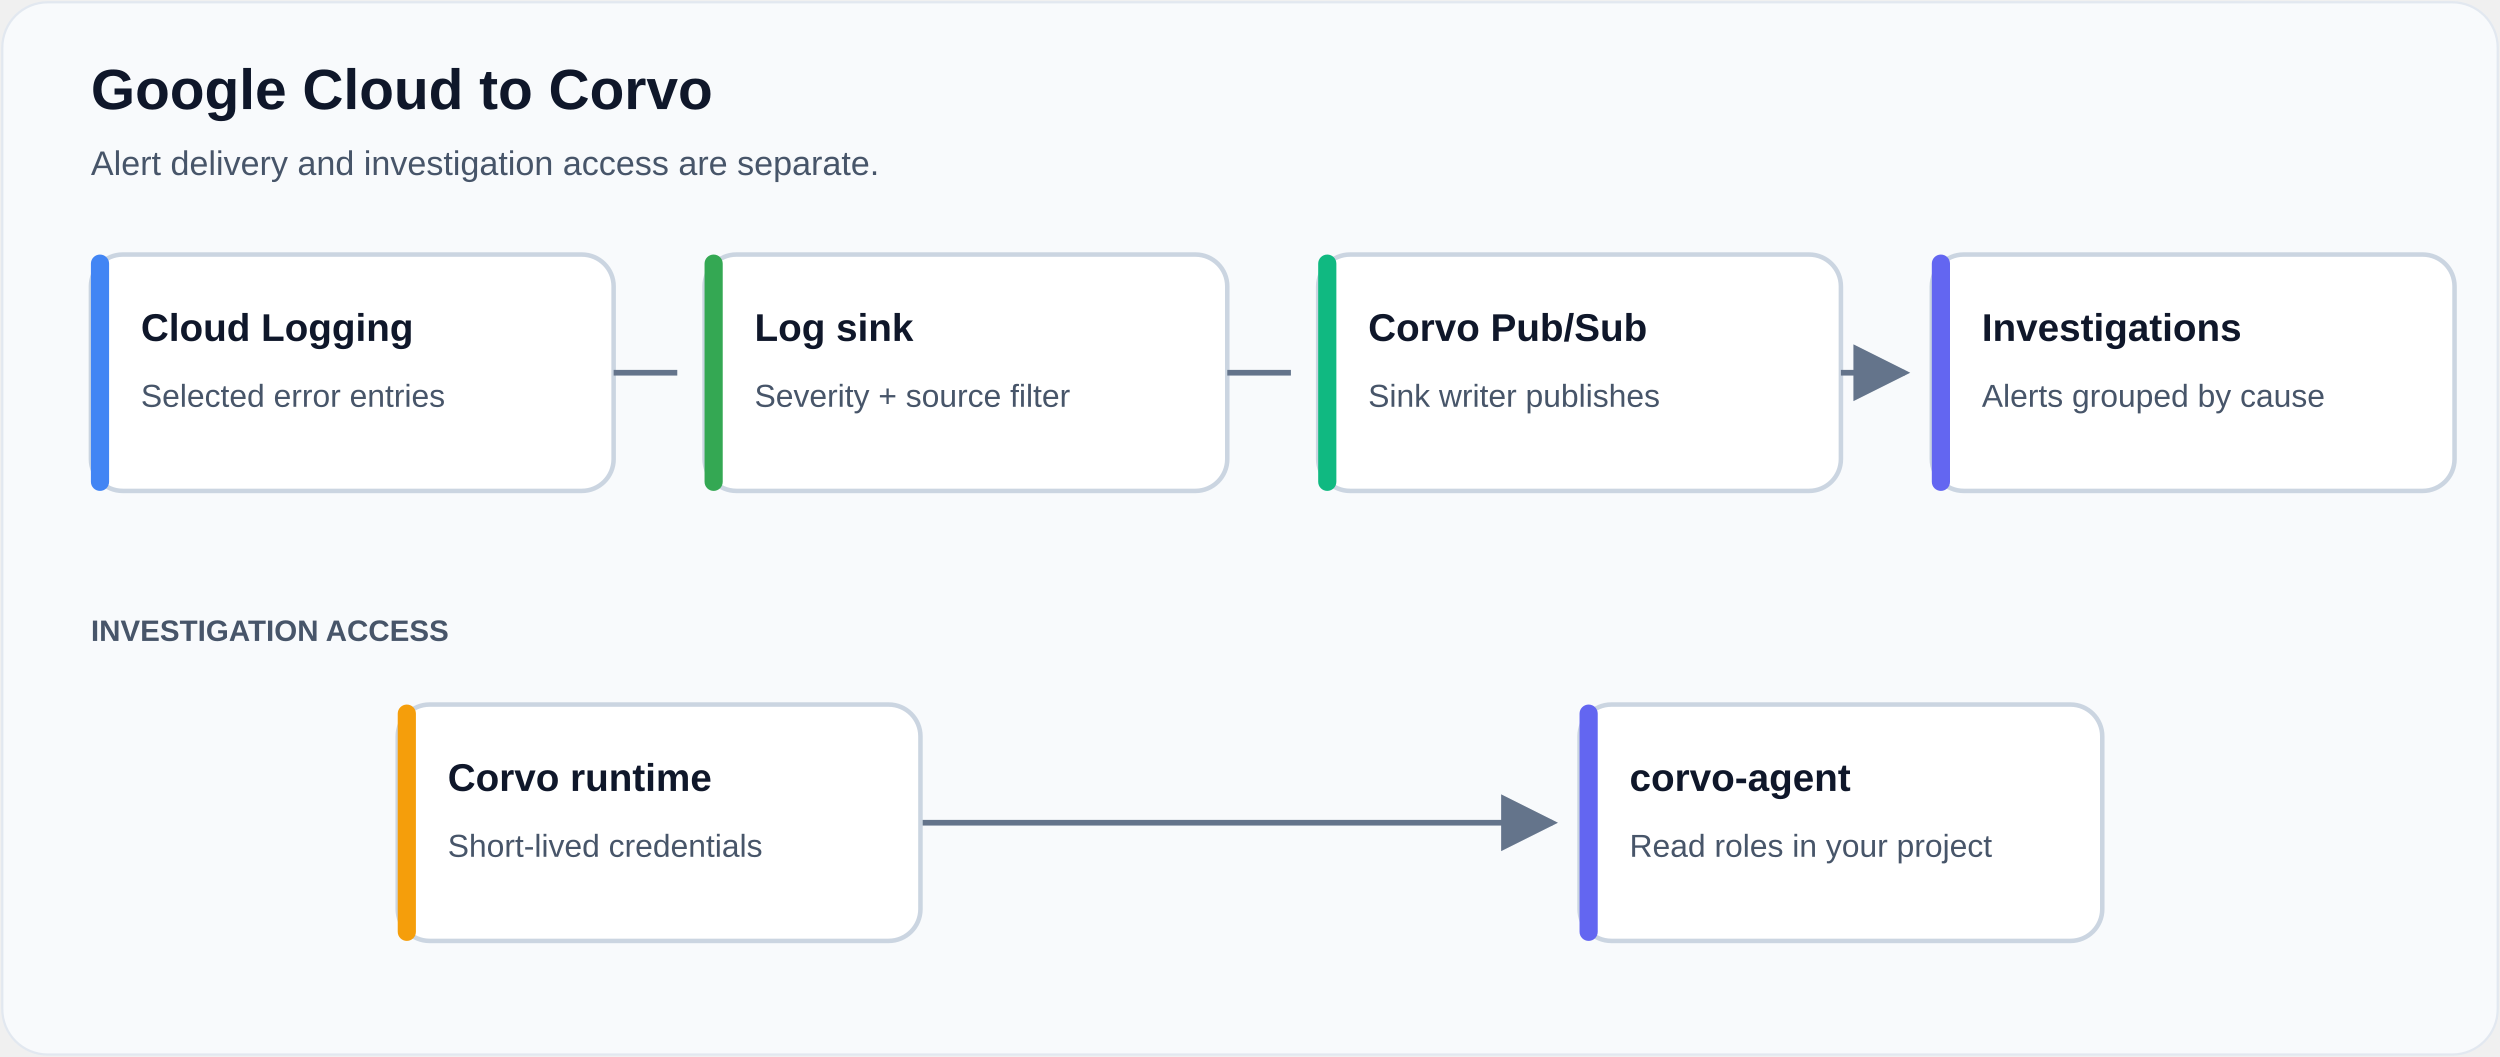
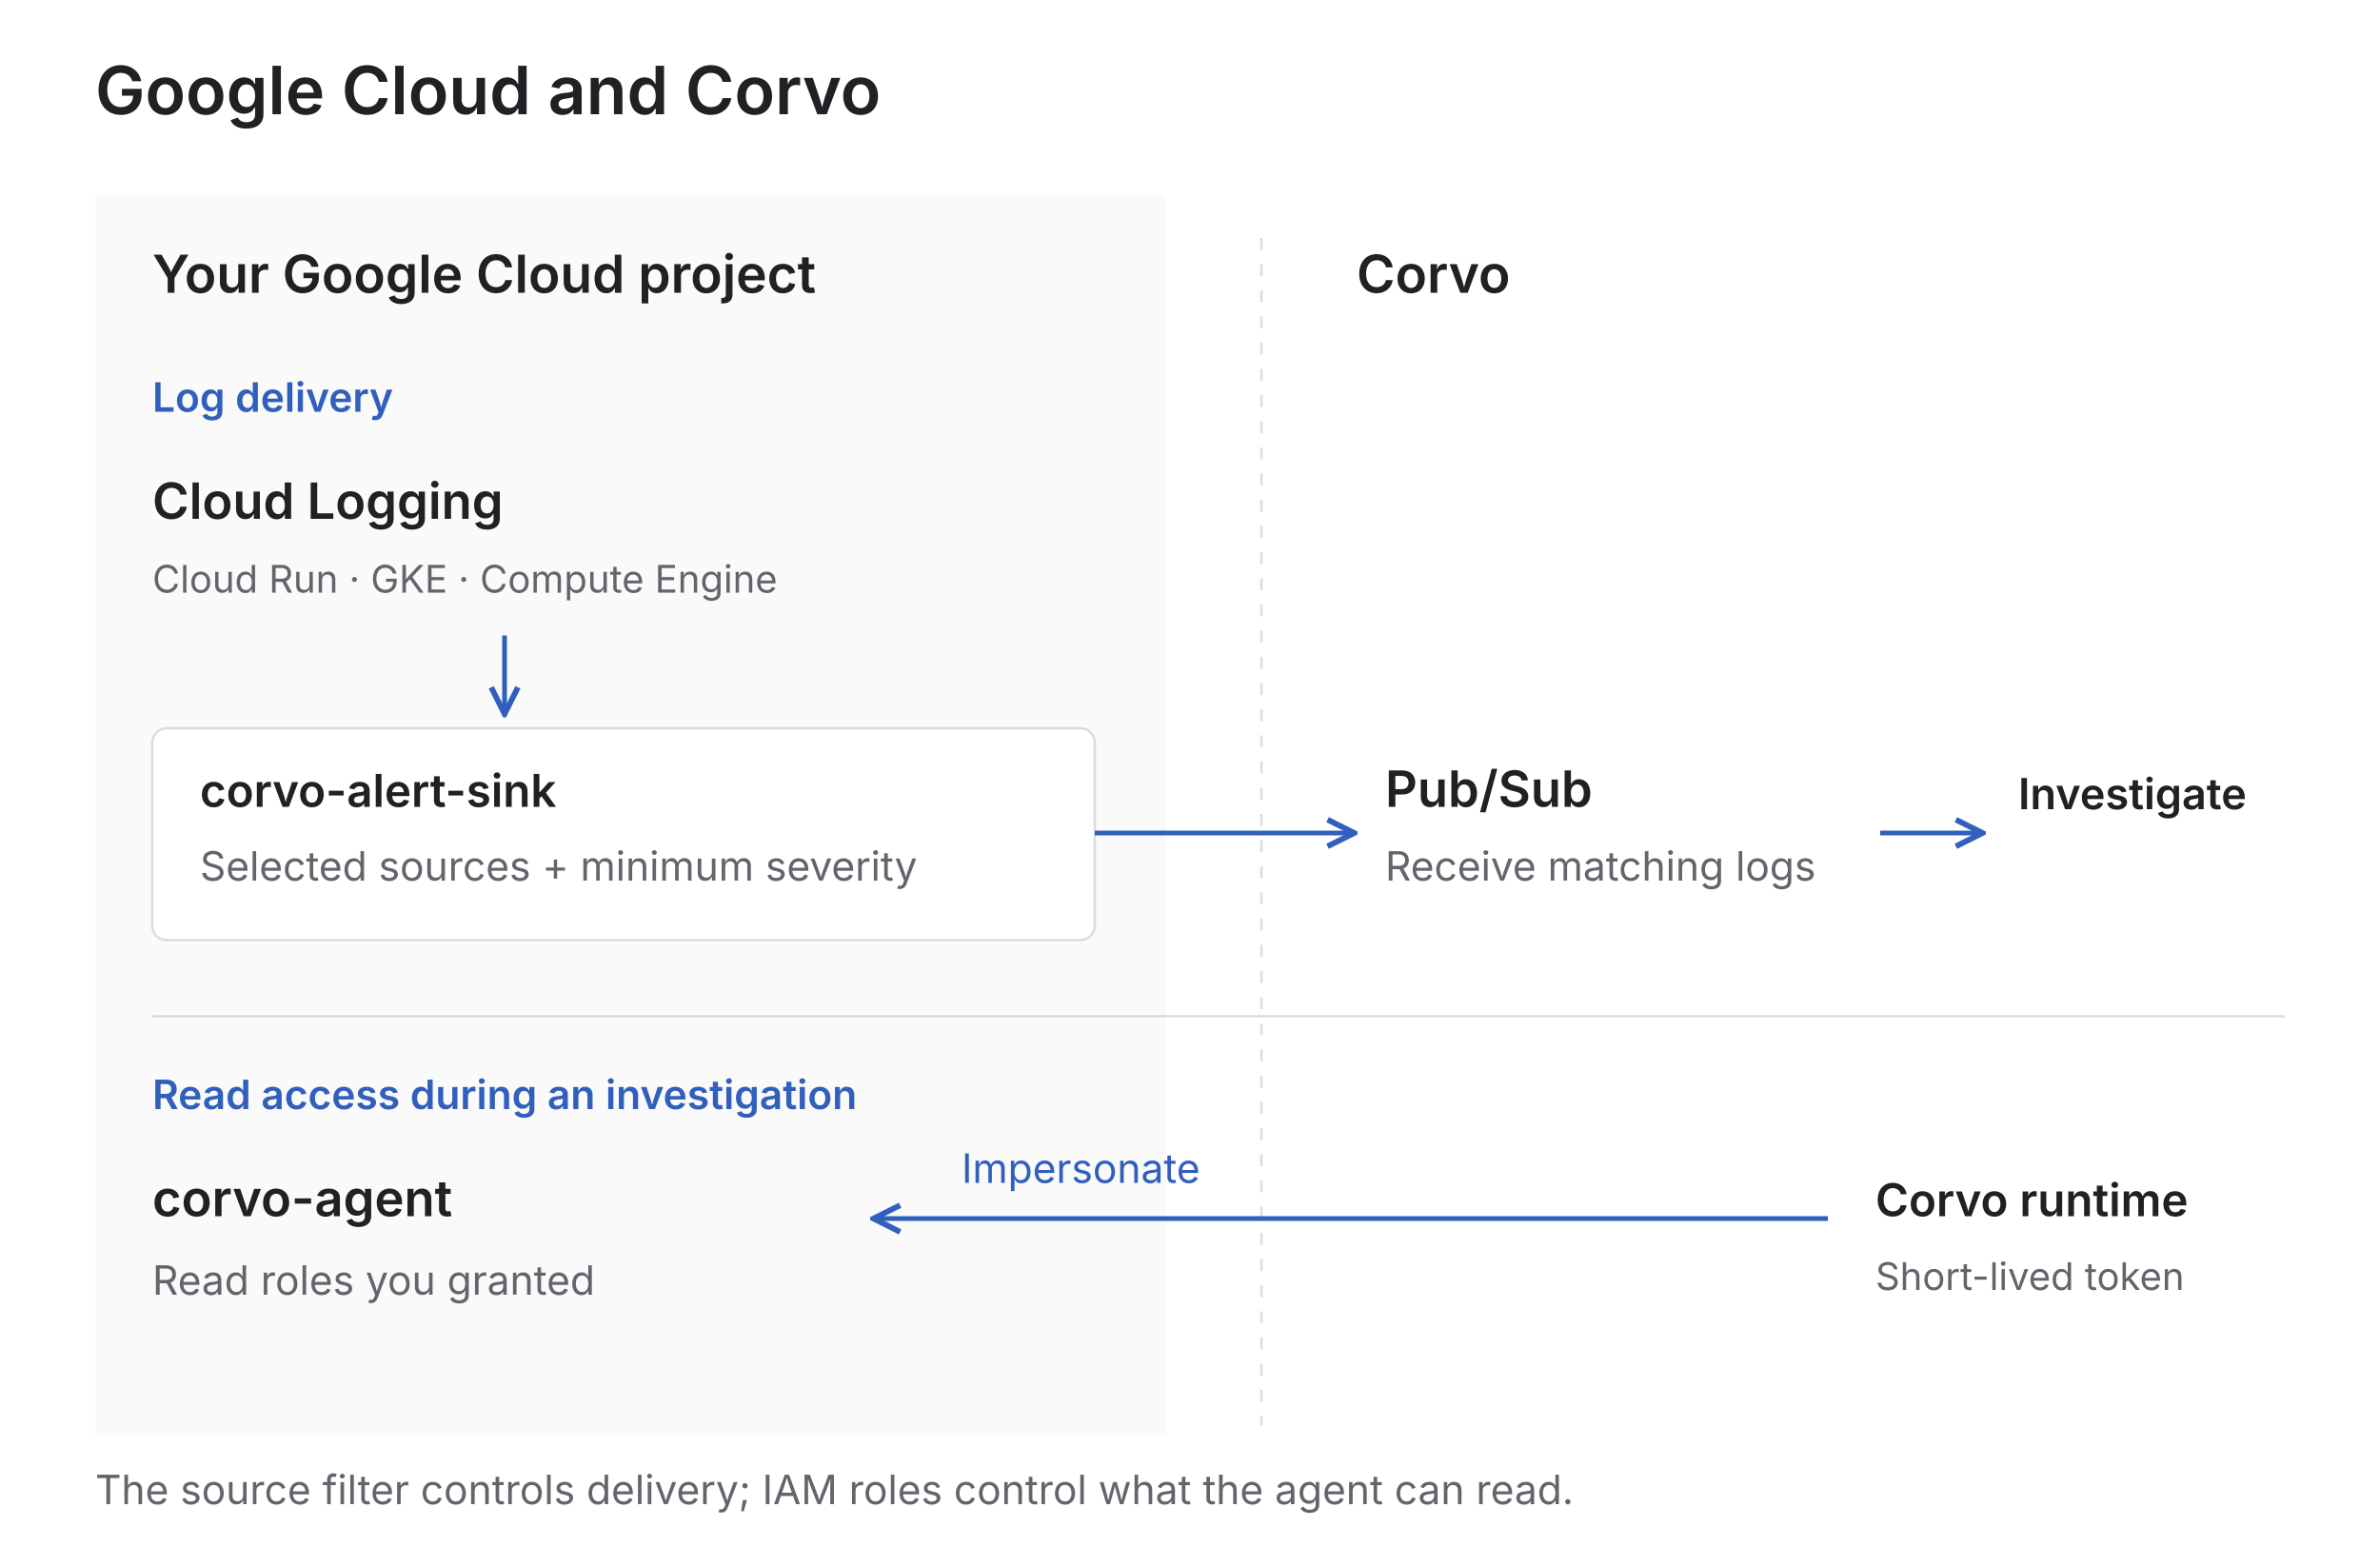
- <svg xmlns="http://www.w3.org/2000/svg" width="1100" height="465" viewBox="0 0 1100 465" role="img" aria-label="Google Cloud to Corvo">
-   <style>.title{font:700 25px Arial,sans-serif;fill:#0f172a}.subtitle{font:15px Arial,sans-serif;fill:#475569}.head{font:700 17px Arial,sans-serif;fill:#0f172a}.body{font:14px Arial,sans-serif;fill:#475569}.label{font:700 13px Arial,sans-serif;fill:#475569}</style>
+ <svg xmlns="http://www.w3.org/2000/svg" width="1000" height="650" viewBox="0 0 1000 650" role="img" aria-labelledby="title desc">
  <defs>
-     <marker id="arrow" markerWidth="10" markerHeight="10" refX="9" refY="5" orient="auto">
-       <path d="M0 0 L10 5 L0 10 Z" fill="#64748b" />
+     <marker id="arrow" viewBox="0 0 10 10" refX="9" refY="5" markerWidth="7" markerHeight="7" orient="auto-start-reverse">
+       <path d="M 1 1 L 9 5 L 1 9" fill="none" stroke="#315fbd" stroke-width="1.7" />
    </marker>
  </defs>
-   <rect x="1" y="1" width="1098" height="463" rx="20" fill="#f8fafc" stroke="#e2e8f0" />
-   <text x="40" y="48" class="title">Google Cloud to Corvo</text>
-   <text x="40" y="77" class="subtitle">Alert delivery and investigation access are separate.</text>
-   <g>
-     <rect x="40" y="112" width="230" height="104" rx="14" fill="#ffffff" stroke="#cbd5e1" stroke-width="2" />
-     <rect x="40" y="112" width="8" height="104" rx="4" fill="#4285f4" />
-     <text x="62" y="150" class="head">Cloud Logging</text>
-     <text x="62" y="179" class="body">Selected error entries</text>
-   </g>
-   <g>
-     <rect x="310" y="112" width="230" height="104" rx="14" fill="#ffffff" stroke="#cbd5e1" stroke-width="2" />
-     <rect x="310" y="112" width="8" height="104" rx="4" fill="#34a853" />
-     <text x="332" y="150" class="head">Log sink</text>
-     <text x="332" y="179" class="body">Severity + source filter</text>
-   </g>
-   <g>
-     <rect x="580" y="112" width="230" height="104" rx="14" fill="#ffffff" stroke="#cbd5e1" stroke-width="2" />
-     <rect x="580" y="112" width="8" height="104" rx="4" fill="#10b981" />
-     <text x="602" y="150" class="head">Corvo Pub/Sub</text>
-     <text x="602" y="179" class="body">Sink writer publishes</text>
-   </g>
-   <g>
-     <rect x="850" y="112" width="230" height="104" rx="14" fill="#ffffff" stroke="#cbd5e1" stroke-width="2" />
-     <rect x="850" y="112" width="8" height="104" rx="4" fill="#6366f1" />
-     <text x="872" y="150" class="head">Investigations</text>
-     <text x="872" y="179" class="body">Alerts grouped by cause</text>
-   </g>
-   <path d="M270 164 H298 M540 164 H568 M810 164 H838" fill="none" stroke="#64748b" stroke-width="2.5" marker-end="url(#arrow)" />
-   <path d="M405 362 H683" fill="none" stroke="#64748b" stroke-width="2.5" marker-end="url(#arrow)" />
-   <text x="40" y="282" class="label">INVESTIGATION ACCESS</text>
-   <g>
-     <rect x="175" y="310" width="230" height="104" rx="14" fill="#ffffff" stroke="#cbd5e1" stroke-width="2" />
-     <rect x="175" y="310" width="8" height="104" rx="4" fill="#f59e0b" />
-     <text x="197" y="348" class="head">Corvo runtime</text>
-     <text x="197" y="377" class="body">Short-lived credentials</text>
-   </g>
-   <g>
-     <rect x="695" y="310" width="230" height="104" rx="14" fill="#ffffff" stroke="#cbd5e1" stroke-width="2" />
-     <rect x="695" y="310" width="8" height="104" rx="4" fill="#6366f1" />
-     <text x="717" y="348" class="head">corvo-agent</text>
-     <text x="717" y="377" class="body">Read roles in your project</text>
+   <rect width="1000" height="650" fill="#ffffff" />
+   <g font-family="Inter, Noto Sans CJK TC, Arial, sans-serif">
+     <text x="40" y="48" font-size="28" fill="#202124" font-weight="600" text-anchor="start">Google Cloud and Corvo</text>
+     <rect x="40" y="82" width="450" height="521" rx="0" fill="#fafafa" stroke="none" />
+     <text x="64" y="123" font-size="22" fill="#202124" font-weight="600" text-anchor="start">Your Google Cloud project</text>
+     <text x="570" y="123" font-size="22" fill="#202124" font-weight="600" text-anchor="start">Corvo</text>
+     <path d="M530 100L530 599" stroke="#dadce0" fill="none" stroke-dasharray="5 6" />
+     <text x="64" y="173" font-size="17" fill="#315fbd" font-weight="600" text-anchor="start">Log delivery</text>
+     <text x="64" y="218" font-size="21" fill="#202124" font-weight="600" text-anchor="start">Cloud Logging</text>
+     <text x="64" y="249" font-size="16" fill="#62656b" font-weight="400" text-anchor="start">Cloud Run · GKE · Compute Engine</text>
+     <path d="M212 267V300" fill="none" stroke="#315fbd" stroke-width="2" marker-end="url(#arrow)" />
+     <rect x="64" y="306" width="396" height="89" rx="6" fill="#ffffff" stroke="#dadce0" />
+     <text x="84" y="339" font-size="19" fill="#202124" font-weight="600" text-anchor="start">corvo-alert-sink</text>
+     <text x="84" y="370" font-size="17" fill="#62656b" font-weight="400" text-anchor="start">Selected sources + minimum severity</text>
+     <path d="M460 350H569" fill="none" stroke="#315fbd" stroke-width="2" marker-end="url(#arrow)" />
+     <text x="582" y="339" font-size="21" fill="#202124" font-weight="600" text-anchor="start">Pub/Sub</text>
+     <text x="582" y="370" font-size="17" fill="#62656b" font-weight="400" text-anchor="start">Receive matching logs</text>
+     <path d="M790 350H833" fill="none" stroke="#315fbd" stroke-width="2" marker-end="url(#arrow)" />
+     <text x="848" y="340" font-size="18" fill="#202124" font-weight="600" text-anchor="start">Investigate</text>
+     <path d="M64 427L960 427" stroke="#dadce0" fill="none" />
+     <text x="64" y="466" font-size="17" fill="#315fbd" font-weight="600" text-anchor="start">Read access during an investigation</text>
+     <text x="64" y="511" font-size="21" fill="#202124" font-weight="600" text-anchor="start">corvo-agent</text>
+     <text x="64" y="544" font-size="17" fill="#62656b" font-weight="400" text-anchor="start">Read roles you granted</text>
+     <path d="M768 512H367" fill="none" stroke="#315fbd" stroke-width="2" marker-end="url(#arrow)" />
+     <text x="404" y="497" font-size="17" fill="#315fbd" font-weight="400" text-anchor="start">Impersonate</text>
+     <text x="788" y="511" font-size="19" fill="#202124" font-weight="600" text-anchor="start">Corvo runtime</text>
+     <text x="788" y="542" font-size="16" fill="#62656b" font-weight="400" text-anchor="start">Short-lived token</text>
+     <text x="40" y="632" font-size="17" fill="#62656b" font-weight="400" text-anchor="start">The source filter controls delivery; IAM roles control what the agent can read.</text>
  </g>
</svg>
